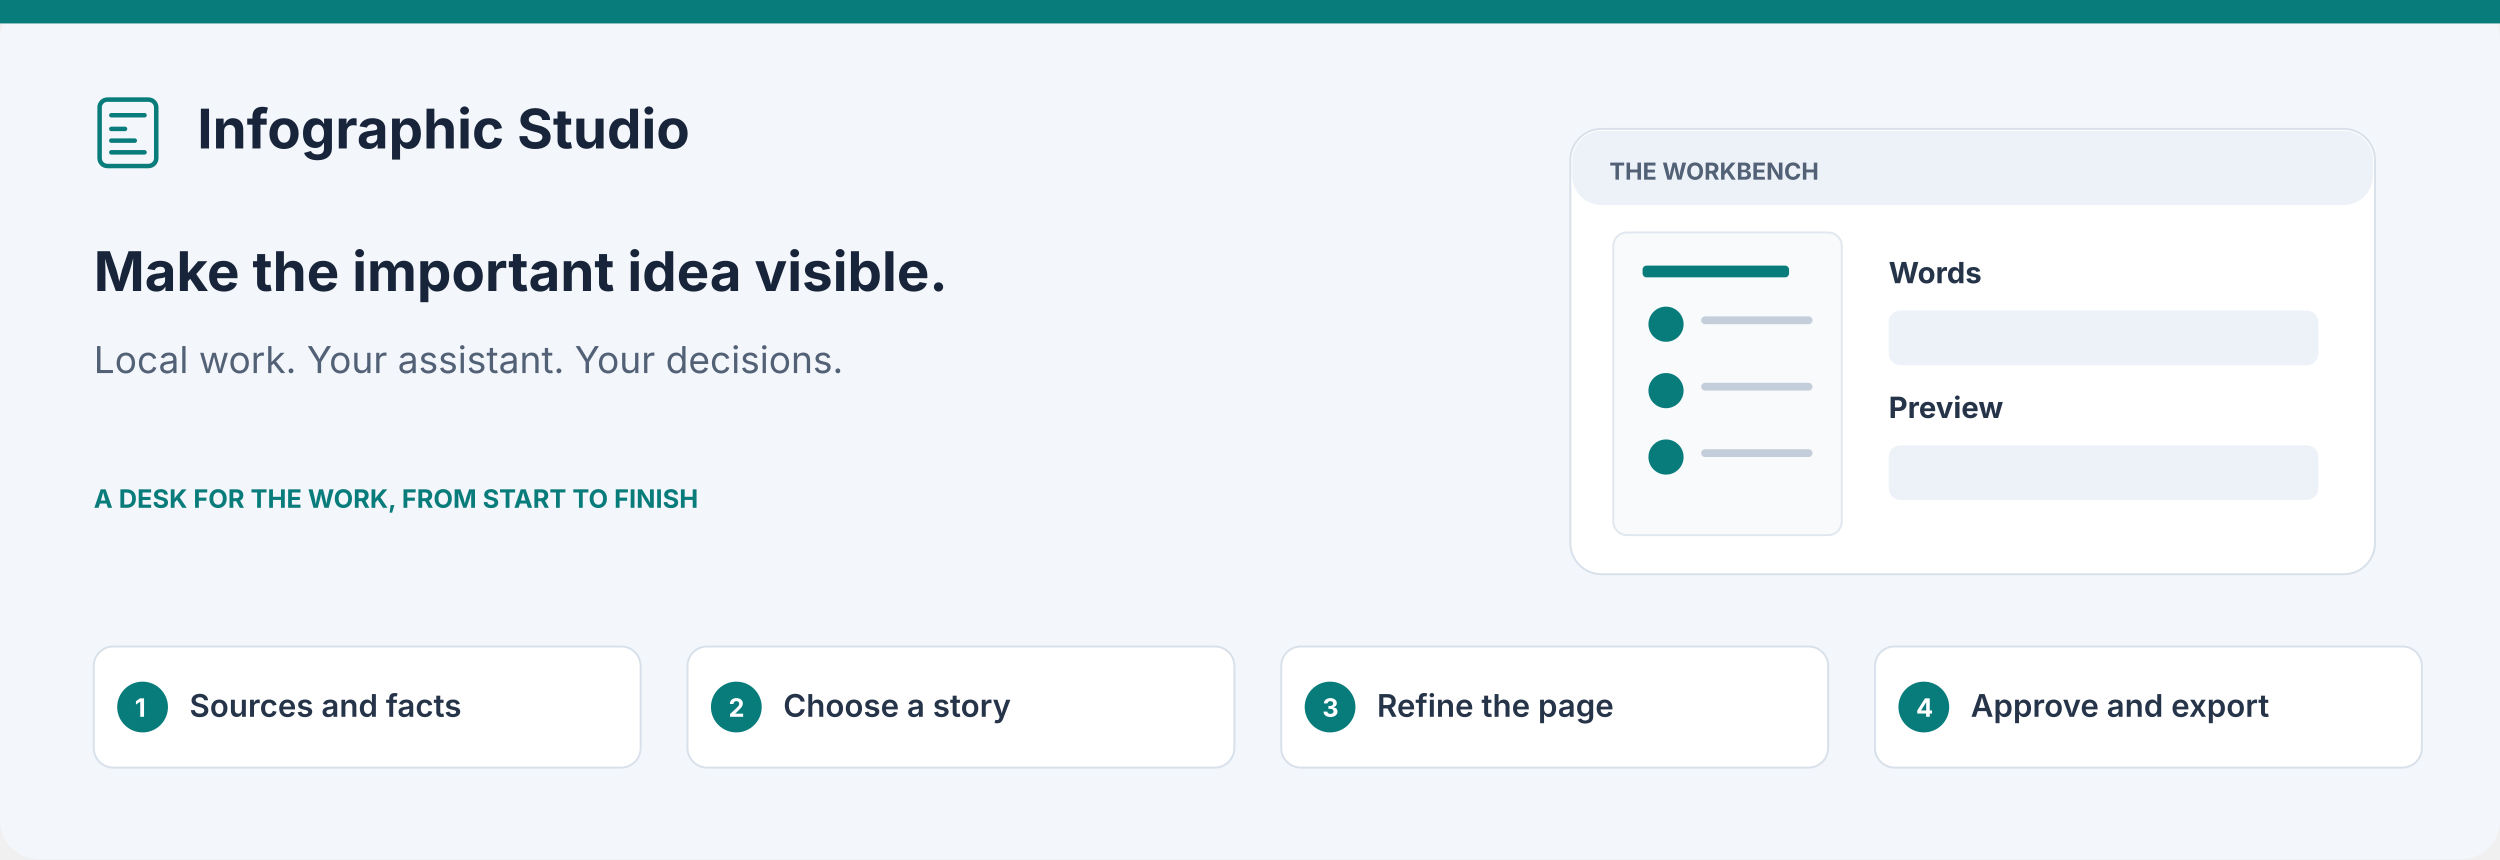
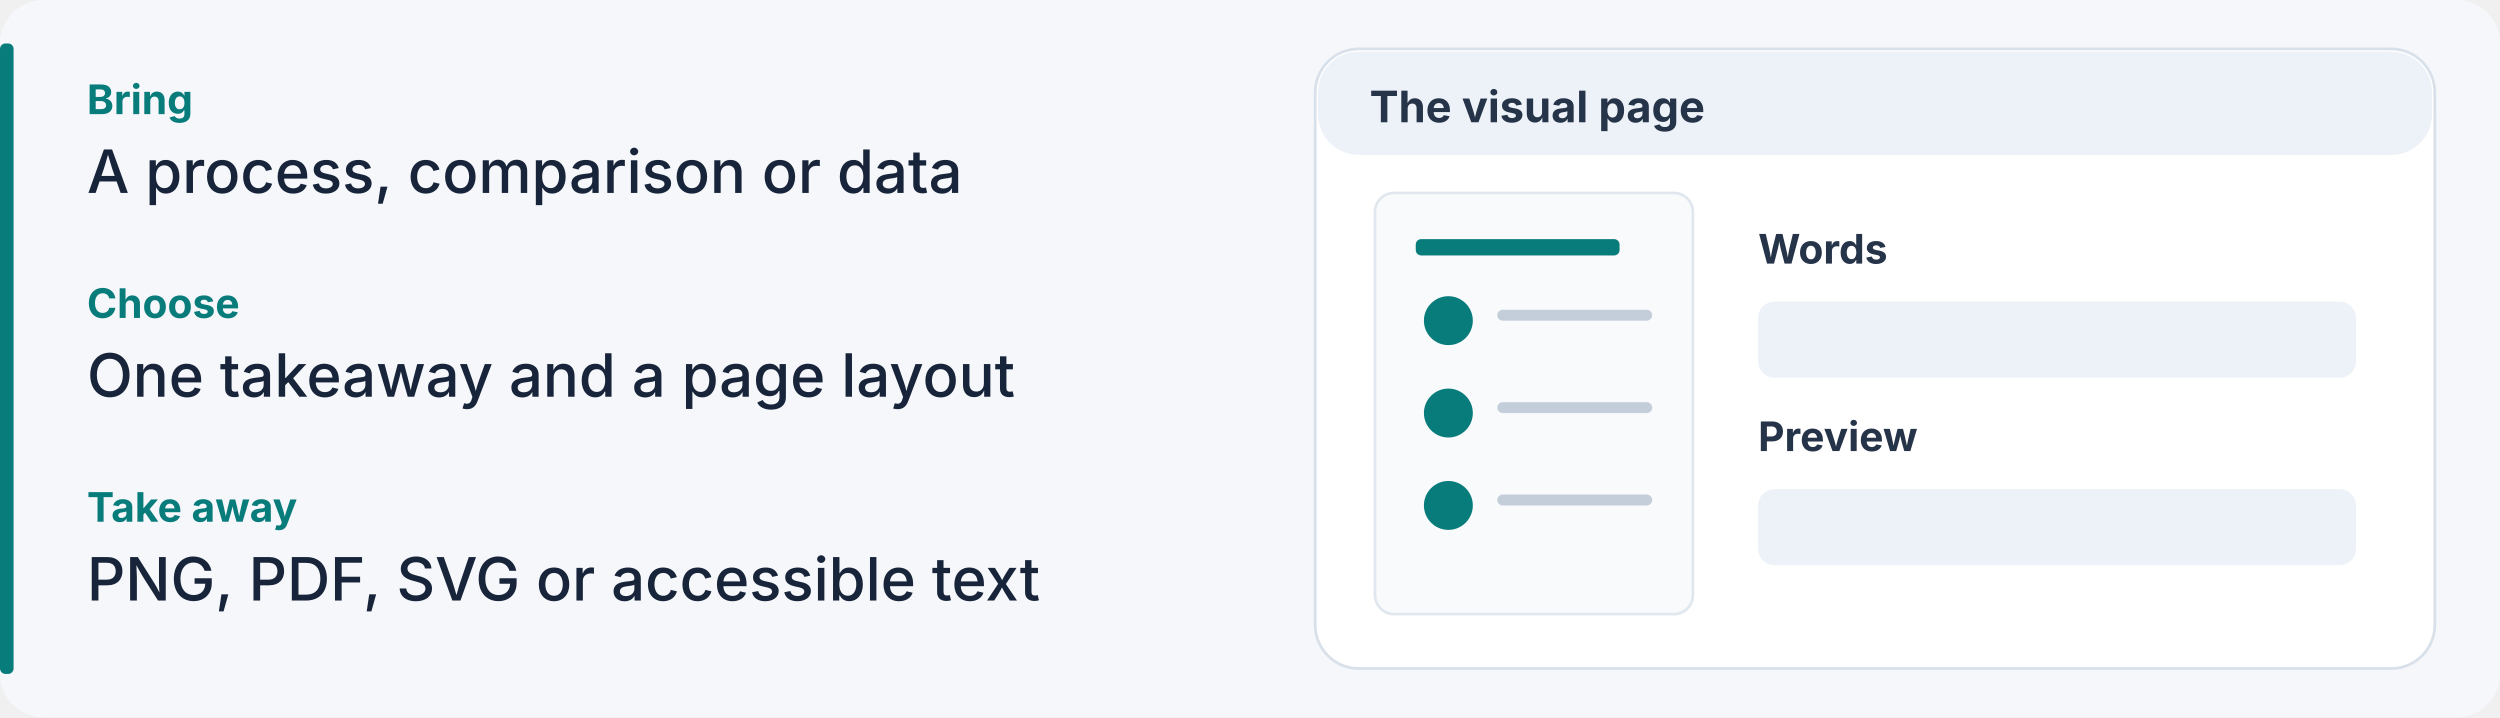
- <svg xmlns="http://www.w3.org/2000/svg" width="1280" height="440" viewBox="0 0 1280 440" role="img" aria-labelledby="title desc">
+ <svg xmlns="http://www.w3.org/2000/svg" width="920" height="264" viewBox="0 0 920 264" role="img" aria-labelledby="title desc">
  <g font-family="-apple-system, BlinkMacSystemFont, Segoe UI, sans-serif">
-     <rect x="0" y="0" width="1280" height="440" rx="20" fill="#f3f6fa" stroke="none" />
-     <rect x="0" y="0" width="1280" height="12" rx="0" fill="#087b7b" stroke="none" />
-     <g transform="translate(48 49)" fill="none" stroke="#087b7b" stroke-width="2.3" stroke-linecap="round" stroke-linejoin="round">
-       <rect x="3" y="2" width="29" height="34" rx="4" />
-       <path d="M9 10h17 M9 17h7 M9 23h12 M9 29h17" />
+     <rect x="0" y="0" width="920" height="264" rx="16" fill="#f5f7fa" stroke="none" />
+     <rect x="0" y="16" width="5" height="232" rx="2" fill="#087b7b" stroke="none" />
+     <text x="32" y="42" font-size="15" fill="#087b7b" font-weight="700">Bring</text>
+     <text x="32" y="71" font-size="22" fill="#17243a" font-weight="550">A process, comparison or data</text>
+     <text x="32" y="117" font-size="15" fill="#087b7b" font-weight="700">Choose</text>
+     <text x="32" y="146" font-size="22" fill="#17243a" font-weight="550">One takeaway and a page layout</text>
+     <text x="32" y="192" font-size="15" fill="#087b7b" font-weight="700">Take away</text>
+     <text x="32" y="221" font-size="22" fill="#17243a" font-weight="550">PNG, PDF, SVG or accessible text</text>
+     <g transform="translate(-320 -48)">
+       <rect x="804" y="66" width="412" height="228" rx="16" fill="#ffffff" stroke="#d8e0ea" />
+       <rect x="805" y="67" width="410" height="38" rx="15" fill="#edf2f8" stroke="none" />
+       <text x="824" y="93" font-size="16" fill="#263449" font-weight="650">The visual page</text>
+       <rect x="826" y="119" width="117" height="155" rx="7" fill="#f8fafc" stroke="#e1e7ef" />
+       <rect x="841" y="136" width="75" height="6" rx="2" fill="#087b7b" stroke="none" />
+       <circle cx="853" cy="166" r="9" fill="#087b7b" />
+       <rect x="871" y="162" width="57" height="4" rx="2" fill="#c4cedb" stroke="none" />
+       <circle cx="853" cy="200" r="9" fill="#087b7b" />
+       <rect x="871" y="196" width="57" height="4" rx="2" fill="#c4cedb" stroke="none" />
+       <circle cx="853" cy="234" r="9" fill="#087b7b" />
+       <rect x="871" y="230" width="57" height="4" rx="2" fill="#c4cedb" stroke="none" />
+       <text x="967" y="145" font-size="15" fill="#263449" font-weight="650">Words</text>
+       <rect x="967" y="159" width="220" height="28" rx="6" fill="#edf2f8" stroke="none" />
+       <text x="967" y="214" font-size="15" fill="#263449" font-weight="650">Preview</text>
+       <rect x="967" y="228" width="220" height="28" rx="6" fill="#edf2f8" stroke="none" />
    </g>
-     <text x="101" y="76" font-size="28" fill="#17243a" font-weight="700">Infographic Studio</text>
-     <text x="48" y="149" font-size="28" fill="#17243a" font-weight="650">Make the important idea visible.</text>
-     <text x="48" y="191" font-size="19" fill="#526176" font-weight="400">Local work. Your assistant. Your decisions.</text>
-     <text x="48" y="260" font-size="13" fill="#087b7b" font-weight="650">A DESK FOR THE WORK, FROM START TO FINISH</text>
-     <rect x="804" y="66" width="412" height="228" rx="16" fill="#ffffff" stroke="#d8e0ea" />
-     <rect x="805" y="67" width="410" height="38" rx="15" fill="#edf2f8" stroke="none" />
-     <text x="824" y="92" font-size="12" fill="#526176" font-weight="650">THE WORKBENCH</text>
-     <rect x="826" y="119" width="117" height="155" rx="7" fill="#f8fafc" stroke="#e1e7ef" />
-     <rect x="841" y="136" width="75" height="6" rx="2" fill="#087b7b" stroke="none" />
-     <circle cx="853" cy="166" r="9" fill="#087b7b" />
-     <rect x="871" y="162" width="57" height="4" rx="2" fill="#c4cedb" stroke="none" />
-     <circle cx="853" cy="200" r="9" fill="#087b7b" />
-     <rect x="871" y="196" width="57" height="4" rx="2" fill="#c4cedb" stroke="none" />
-     <circle cx="853" cy="234" r="9" fill="#087b7b" />
-     <rect x="871" y="230" width="57" height="4" rx="2" fill="#c4cedb" stroke="none" />
-     <text x="967" y="145" font-size="15" fill="#263449" font-weight="650">Words</text>
-     <rect x="967" y="159" width="220" height="28" rx="6" fill="#edf2f8" stroke="none" />
-     <text x="967" y="214" font-size="15" fill="#263449" font-weight="650">Preview</text>
-     <rect x="967" y="228" width="220" height="28" rx="6" fill="#edf2f8" stroke="none" />
-     <rect x="48" y="331" width="280" height="62" rx="10" fill="#ffffff" stroke="#d8e0ea" />
-     <circle cx="73" cy="362" r="13" fill="#087b7b" />
-     <text x="69" y="367" font-size="13" fill="#ffffff" font-weight="700">1</text>
-     <text x="97" y="367" font-size="16" fill="#263449" font-weight="600">Sources and facts</text>
-     <rect x="352" y="331" width="280" height="62" rx="10" fill="#ffffff" stroke="#d8e0ea" />
-     <circle cx="377" cy="362" r="13" fill="#087b7b" />
-     <text x="373" y="367" font-size="13" fill="#ffffff" font-weight="700">2</text>
-     <text x="401" y="367" font-size="16" fill="#263449" font-weight="600">Choose a story</text>
-     <rect x="656" y="331" width="280" height="62" rx="10" fill="#ffffff" stroke="#d8e0ea" />
-     <circle cx="681" cy="362" r="13" fill="#087b7b" />
-     <text x="677" y="367" font-size="13" fill="#ffffff" font-weight="700">3</text>
-     <text x="705" y="367" font-size="16" fill="#263449" font-weight="600">Refine the page</text>
-     <rect x="960" y="331" width="280" height="62" rx="10" fill="#ffffff" stroke="#d8e0ea" />
-     <circle cx="985" cy="362" r="13" fill="#087b7b" />
-     <text x="981" y="367" font-size="13" fill="#ffffff" font-weight="700">4</text>
-     <text x="1009" y="367" font-size="16" fill="#263449" font-weight="600">Approve and export</text>
  </g>
</svg>
